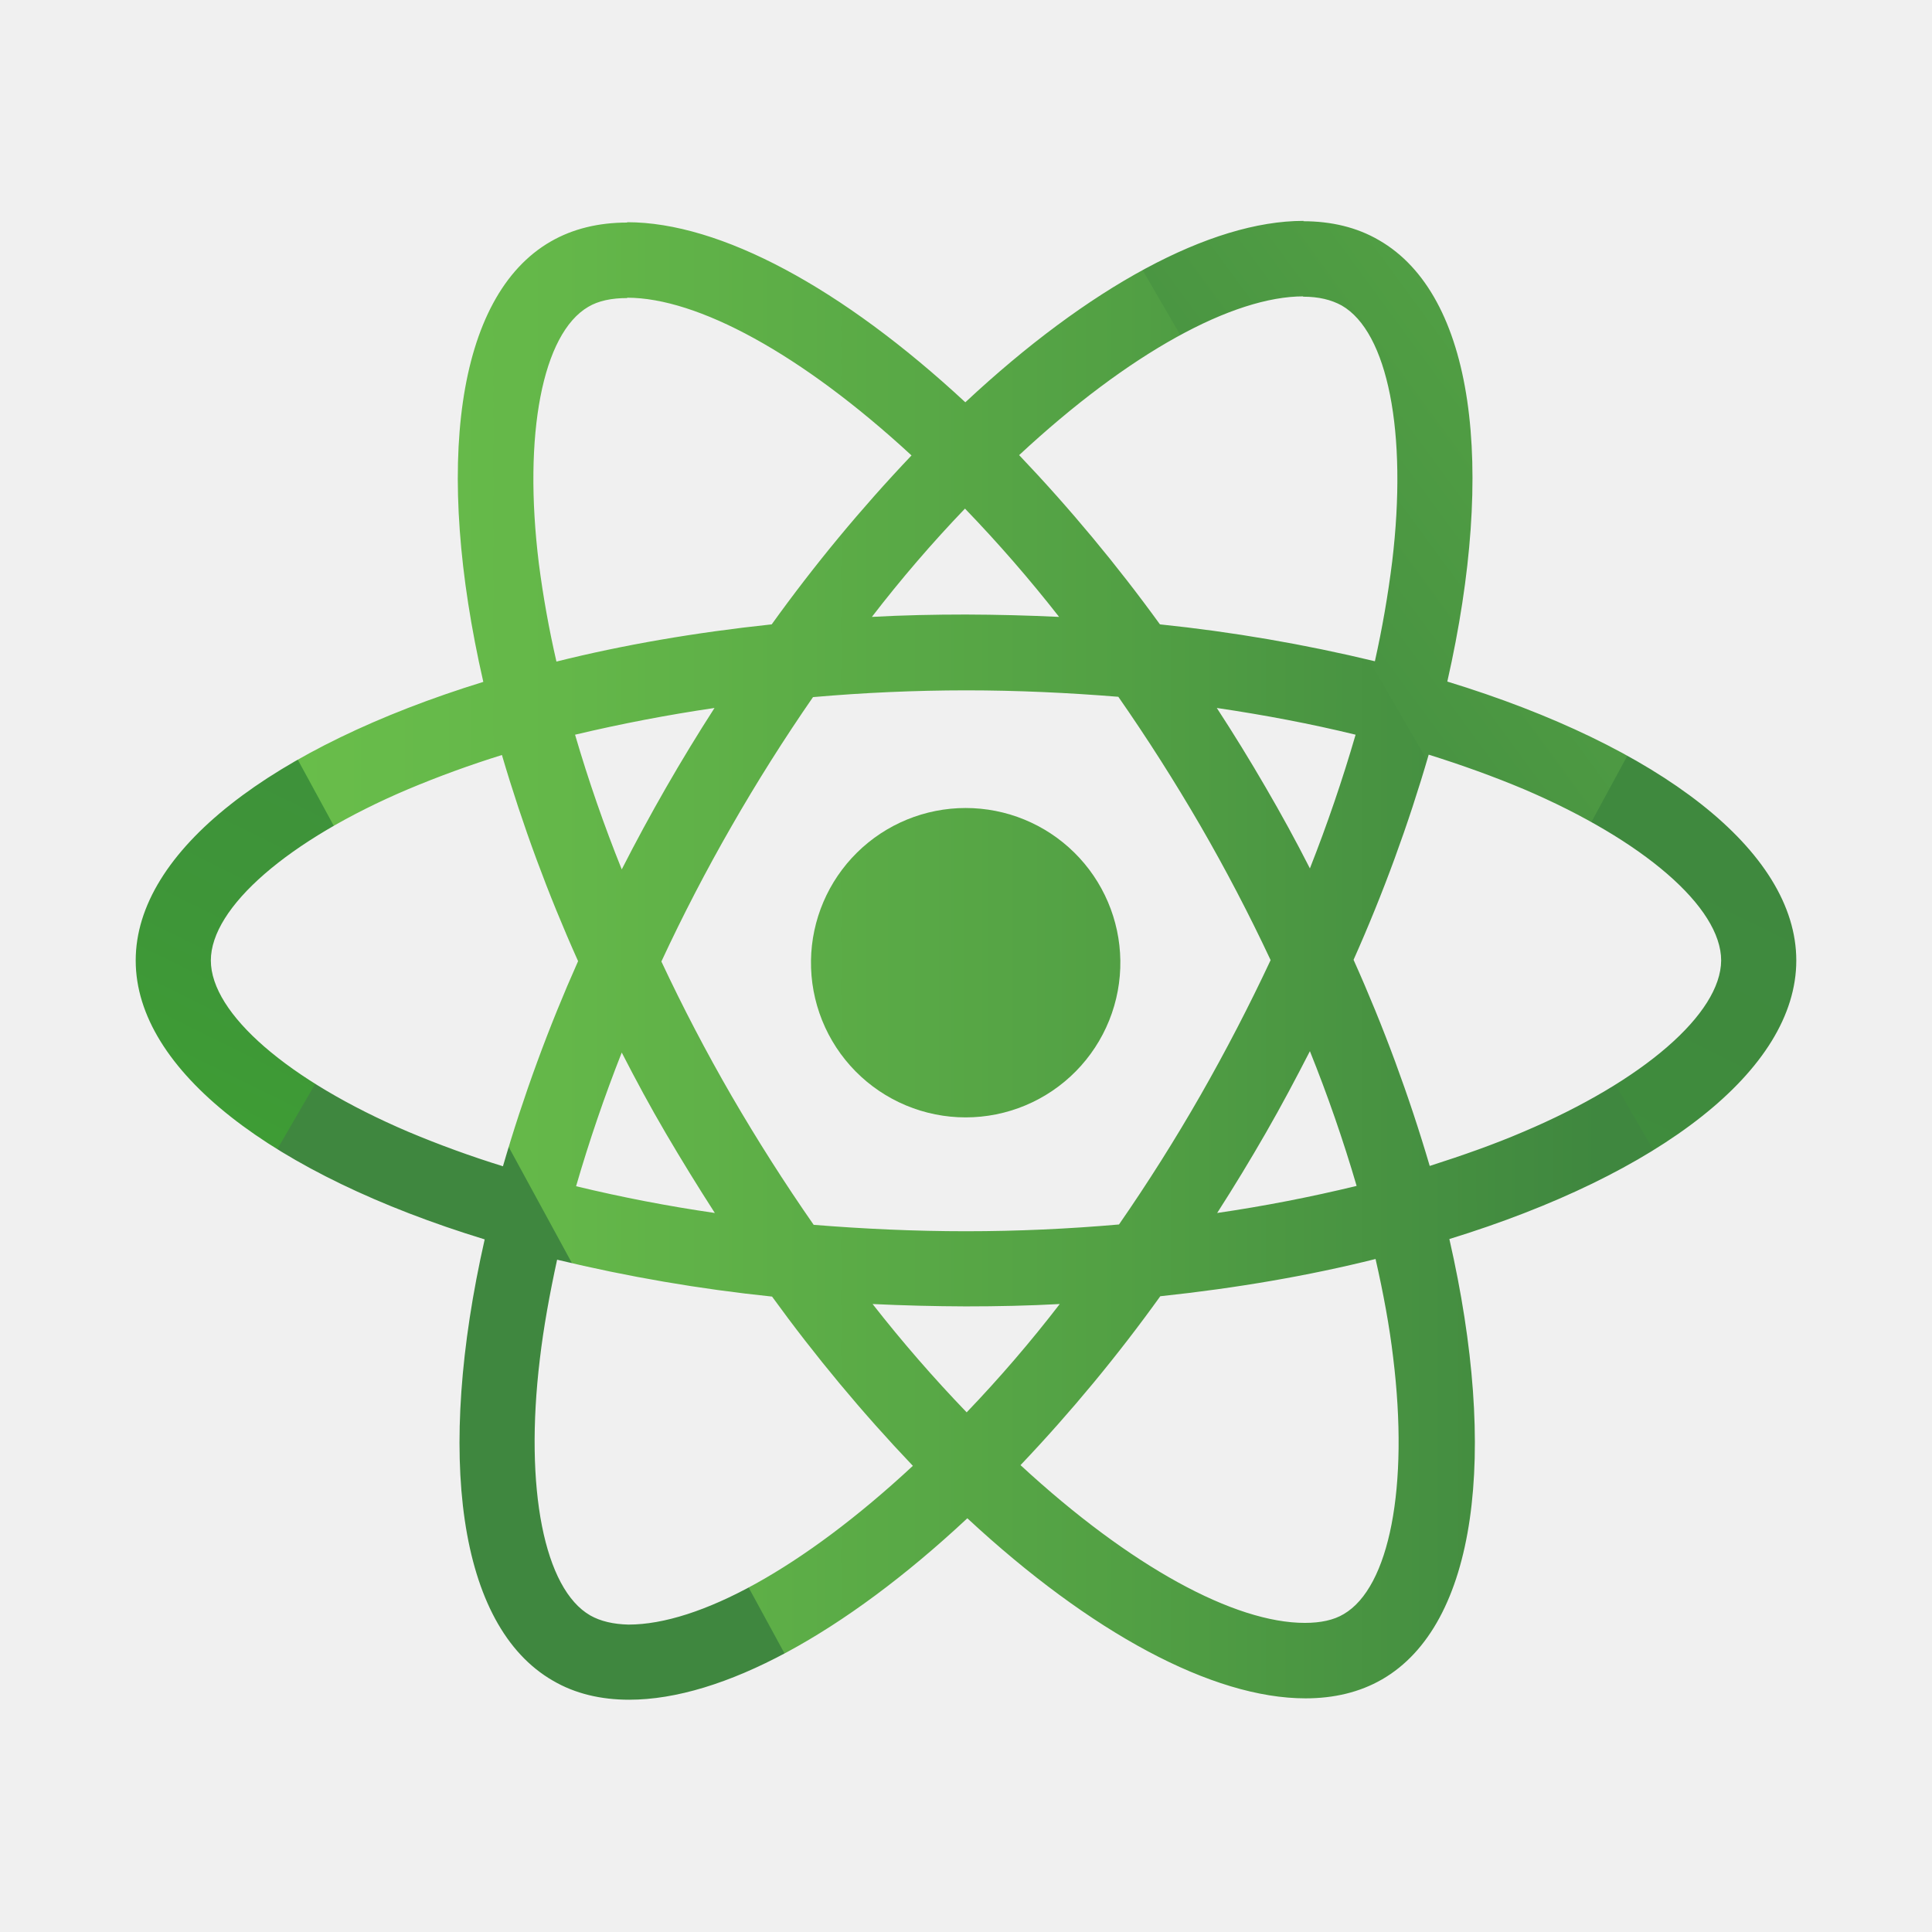
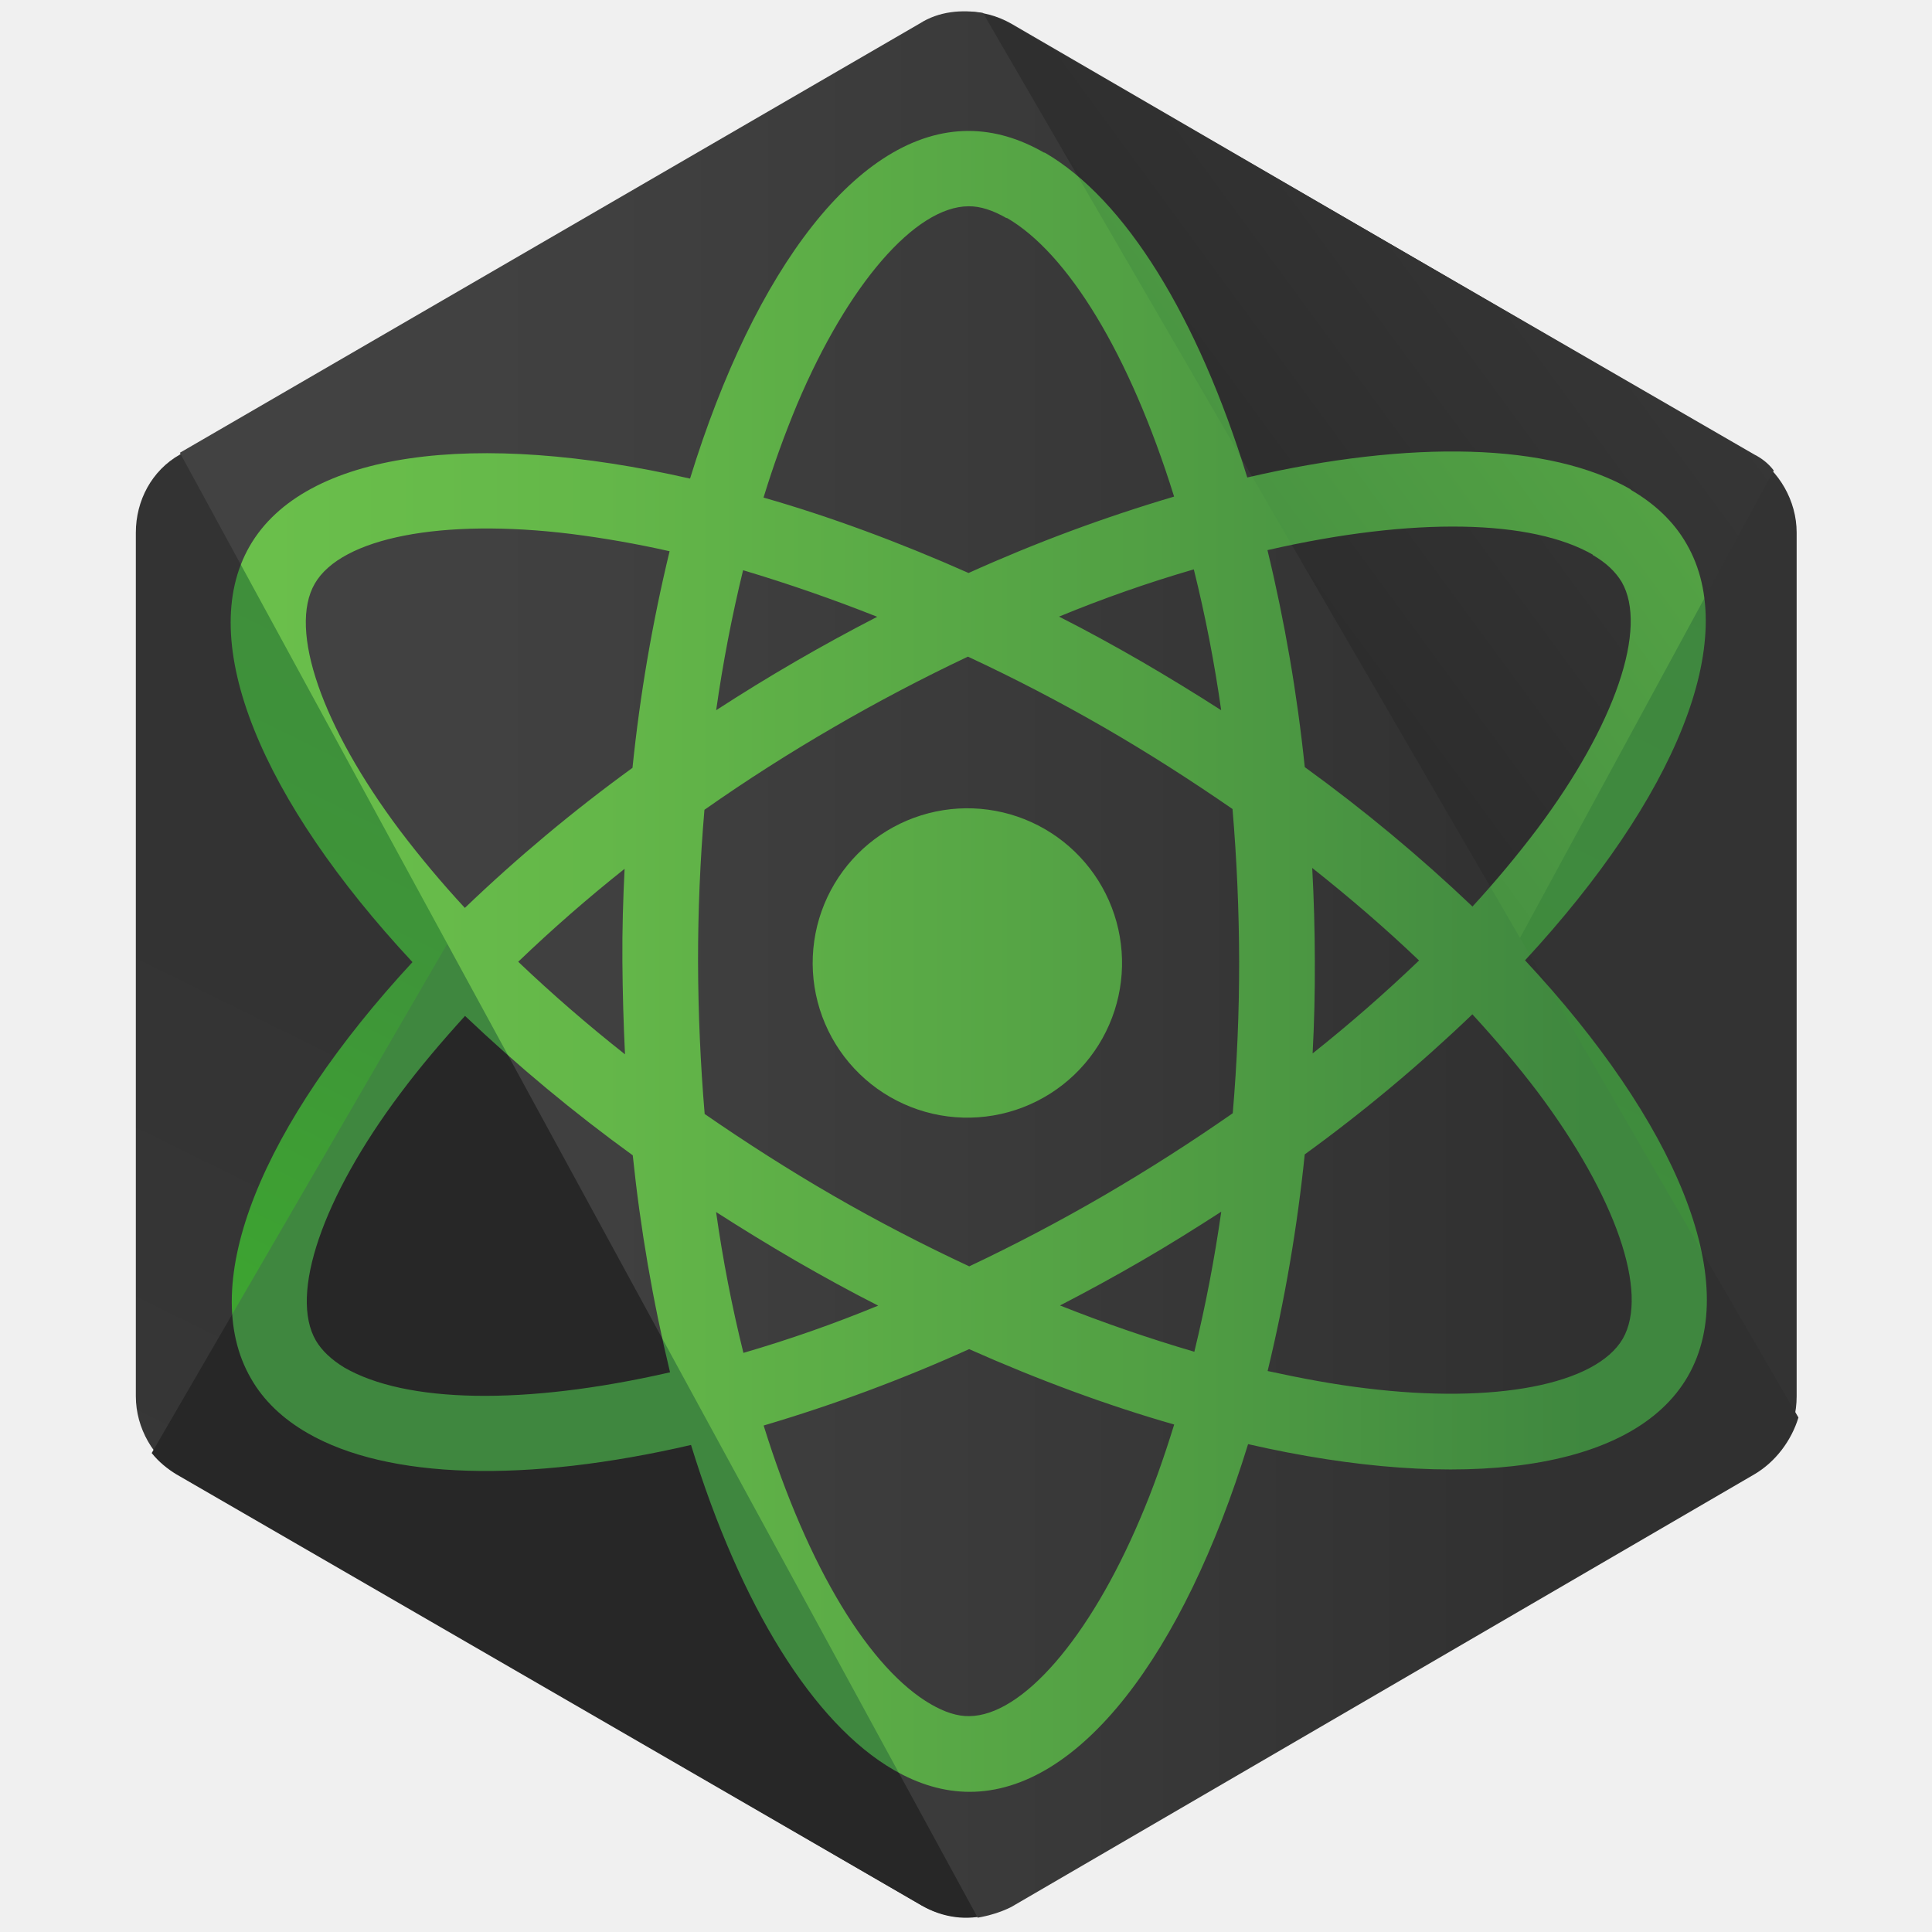
<svg xmlns="http://www.w3.org/2000/svg" width="512" height="512" viewBox="0 0 512 512" fill="none">
-   <g clip-path="url(#clip0_1_7)">
-     <mask id="mask0_1_7" style="mask-type:alpha" maskUnits="userSpaceOnUse" x="-201" y="-201" width="914" height="914">
-       <path d="M296.902 254.536C296.98 259.968 295.977 265.362 293.952 270.404C291.927 275.445 288.92 280.034 285.106 283.903C281.292 287.773 276.747 290.845 271.735 292.942C266.723 295.04 261.344 296.12 255.911 296.12C250.478 296.12 245.099 295.04 240.087 292.942C235.075 290.845 230.53 287.773 226.716 283.903C222.902 280.034 219.895 275.445 217.87 270.404C215.845 265.362 214.843 259.968 214.921 254.536C215.076 243.767 219.462 233.491 227.133 225.93C234.803 218.369 245.141 214.13 255.911 214.13C266.682 214.13 277.019 218.369 284.69 225.93C292.36 233.491 296.747 243.767 296.902 254.536Z" fill="white" />
-       <path d="M476.037 254.536C476.037 225.381 439.528 197.749 383.554 180.62C396.477 123.572 390.73 78.176 365.435 63.645C359.604 60.235 352.791 58.627 345.344 58.627V78.625C349.473 78.625 352.791 79.437 355.567 80.961C367.77 87.959 373.06 114.601 368.938 148.867C367.836 157.726 366.308 166.526 364.36 175.238C345.61 170.717 326.58 167.451 307.396 165.463C295.974 149.695 283.508 134.711 270.082 120.61C299.33 93.427 326.776 78.54 345.437 78.54V58.534C320.767 58.534 288.472 76.12 255.822 106.612C223.172 76.297 190.878 58.889 166.208 58.889V78.896C184.776 78.896 212.314 93.697 241.562 120.694C228.204 134.754 215.825 149.712 204.511 165.463C184.243 167.613 165.04 170.93 147.463 175.323C145.484 166.735 143.927 158.056 142.799 149.316C138.576 115.049 143.781 88.408 155.892 81.316C158.583 79.708 162.078 78.989 166.208 78.989V58.982C158.676 58.982 151.855 60.599 145.939 64.009C120.728 78.54 115.075 123.834 128.082 180.705C72.286 197.936 35.963 225.474 35.963 254.536C35.963 283.691 72.472 311.314 128.446 328.451C115.523 385.5 121.27 430.887 146.565 445.418C152.396 448.829 159.209 450.445 166.75 450.445C191.411 450.445 223.705 432.859 256.355 402.358C289.014 432.681 321.3 450.081 345.97 450.081C353.51 450.081 360.323 448.473 366.247 445.063C391.45 430.532 397.103 385.229 384.095 328.358C439.714 311.229 476.037 283.598 476.037 254.536ZM359.248 194.703C355.76 206.695 351.719 218.519 347.138 230.137C343.429 222.848 339.509 215.669 335.383 208.607C331.261 201.5 326.955 194.502 322.468 187.619C335.205 189.498 347.493 191.834 359.248 194.703ZM318.16 290.233C311.447 301.958 304.236 313.39 296.546 324.499C283.183 325.667 269.634 326.293 256 326.293C242.459 326.293 228.91 325.667 215.632 324.592C207.937 313.528 200.696 302.156 193.924 290.503C187.195 278.879 180.972 266.969 175.272 254.807C180.943 242.612 187.138 230.668 193.84 219.008C200.555 207.285 207.766 195.852 215.454 184.742C228.937 183.56 242.465 182.961 256 182.948C269.549 182.948 283.09 183.582 296.368 184.657C304.065 195.72 311.306 207.093 318.076 218.746C324.805 230.371 331.028 242.281 336.728 254.443C331.024 266.618 324.829 278.558 318.16 290.233ZM347.138 278.571C351.844 290.263 355.977 302.179 359.519 314.276C347.318 317.24 334.985 319.635 322.561 321.453C327.04 314.473 331.346 307.385 335.476 300.194C339.606 293.017 343.456 285.747 347.138 278.571ZM256.178 374.287C247.381 365.152 239.059 355.57 231.246 345.58C239.461 345.97 247.683 346.179 255.907 346.207C264.344 346.207 272.681 346.029 280.847 345.58C273.146 355.586 264.911 365.168 256.178 374.287ZM189.439 321.453C177.078 319.659 164.808 317.293 152.667 314.361C156.151 302.371 160.189 290.55 164.769 278.935C168.451 286.111 172.31 293.288 176.524 300.464C180.685 307.548 184.991 314.546 189.439 321.453ZM255.729 134.785C264.531 143.915 272.856 153.494 280.67 163.483C272.452 163.093 264.227 162.884 256 162.857C247.571 162.857 239.226 163.034 231.06 163.483C238.759 153.479 246.994 143.899 255.729 134.785ZM189.354 187.619C180.447 201.458 172.242 215.736 164.769 230.4C160.064 218.71 155.935 206.797 152.396 194.703C164.607 191.806 176.938 189.442 189.354 187.619ZM108.169 299.923C76.416 286.374 55.876 268.618 55.876 254.536C55.876 240.454 76.416 222.597 108.169 209.141C116.302 205.727 124.594 202.705 133.016 200.085C138.503 218.73 145.247 236.981 153.2 254.714C145.336 272.36 138.683 290.521 133.287 309.071C124.769 306.436 116.387 303.383 108.169 299.923ZM156.433 428.111C144.23 421.112 138.94 394.471 143.062 360.204C144.052 351.767 145.668 342.889 147.64 333.834C166.391 338.351 185.421 341.616 204.604 343.609C216.029 359.375 228.494 374.359 241.918 388.462C212.678 415.637 185.224 430.532 166.563 430.532C162.527 430.439 159.124 429.635 156.433 428.111ZM369.201 359.756C373.424 394.022 368.219 420.664 356.108 427.747C353.417 429.364 349.922 430.083 345.792 430.083C327.224 430.083 299.686 415.281 270.446 388.276C283.801 374.219 296.177 359.264 307.489 343.516C327.766 341.366 346.96 338.048 364.538 333.648C366.602 342.711 368.219 351.411 369.201 359.756ZM403.738 299.923C396.028 303.24 387.591 306.202 378.891 308.987C373.405 290.342 366.662 272.09 358.707 254.358C366.574 236.711 373.227 218.546 378.62 199.992C387.506 202.776 395.935 205.823 403.831 209.141C435.584 222.69 456.124 240.454 456.124 254.536C456.039 268.618 435.491 286.467 403.738 299.923Z" fill="white" />
+   <g clip-path="url(#clip0_34_3)">
+     <path d="M267.97 6.254C260.5 2.025 251.632 2.025 244.165 6.254L47.668 120.464C40.201 124.694 36 132.683 36 141.145V370.03C36 378.492 40.667 386.48 47.668 390.711L244.165 504.92C251.632 509.148 260.5 509.148 267.97 504.92L464.464 390.711C471.934 386.48 476.132 378.492 476.132 370.03V141.145C476.132 132.683 471.466 124.694 464.464 120.464L267.97 6.254Z" fill="url(#paint0_linear_34_3)" />
+     <path d="M464.931 120.464L267.502 6.254C265.634 5.314 263.301 4.374 261.433 3.905L40.202 385.071C42.068 387.419 44.401 389.3 46.735 390.711L244.166 504.92C249.765 508.208 256.301 509.148 262.367 507.269L470.067 124.694C468.666 122.815 466.798 121.404 464.931 120.464Z" fill="url(#paint1_linear_34_3)" />
+     <path d="M464.936 390.704C470.538 387.413 474.739 381.774 476.605 375.663L260.504 3.428C254.905 2.488 248.836 2.956 243.703 6.247L47.672 119.986L259.103 508.202C261.904 507.732 265.173 506.791 267.973 505.383L464.936 390.704Z" fill="url(#paint2_linear_34_3)" />
+     <mask id="mask0_34_3" style="mask-type:alpha" maskUnits="userSpaceOnUse" x="-369" y="-369" width="1250" height="1250">
+       <path d="M292.154 275.183C289.505 279.926 285.94 284.096 281.666 287.45C277.391 290.804 272.493 293.274 267.255 294.718C262.017 296.162 256.545 296.55 251.156 295.861C245.767 295.171 240.568 293.417 235.863 290.7C231.158 287.983 227.04 284.359 223.748 280.037C220.456 275.714 218.056 270.781 216.688 265.523C215.319 260.265 215.01 254.788 215.777 249.409C216.544 244.031 218.373 238.858 221.156 234.192C226.675 224.943 235.612 218.238 246.035 215.525C256.458 212.812 267.53 214.31 276.858 219.695C286.185 225.081 293.019 233.92 295.881 244.303C298.743 254.686 297.404 265.779 292.154 275.183Z" fill="white" />
+       <path d="M447.29 364.751C461.867 339.502 444.065 297.317 404.155 254.496C443.871 211.552 461.592 169.365 446.95 144.133C443.606 138.264 438.51 133.465 432.06 129.741L422.061 147.06C425.638 149.125 428.105 151.488 429.747 154.195C436.816 166.358 428.076 192.075 407.374 219.689C401.99 226.81 396.267 233.668 390.223 240.238C376.246 226.948 361.398 214.604 345.778 203.291C343.771 183.924 340.467 164.714 335.891 145.79C374.812 136.872 406.024 137.703 422.184 147.033L432.188 129.707C410.823 117.373 374.062 116.455 330.54 126.537C317.422 83.959 298.158 52.736 276.793 40.401L266.79 57.727C282.87 67.011 299.318 93.599 311.149 131.603C292.551 137.1 274.352 143.864 256.678 151.848C238.05 143.576 219.761 136.847 202.343 131.862C204.922 123.436 207.914 115.142 211.307 107.008C224.784 75.221 242.612 54.752 256.646 54.665C259.78 54.618 263.167 55.743 266.744 57.808L276.747 40.481C270.224 36.715 263.508 34.705 256.68 34.701C227.581 34.679 200.038 71.078 182.868 126.834C125.931 113.858 80.705 119.545 66.174 144.713C51.597 169.962 69.403 212.139 109.31 254.968C69.594 297.912 51.877 340.091 66.518 365.323C69.862 371.193 74.954 375.999 81.484 379.769C102.842 392.1 139.603 393.017 183.129 382.928C196.25 425.517 215.511 456.729 236.876 469.064C243.406 472.834 250.11 474.848 256.945 474.856C286.037 474.874 313.584 438.467 330.755 382.712C387.486 395.687 432.759 389.919 447.29 364.751ZM376.064 254.539C367.048 263.181 357.636 271.4 347.859 279.171C348.291 271.004 348.486 262.826 348.444 254.648C348.428 246.432 348.198 238.218 347.753 230.015C357.844 238.01 367.318 246.177 376.064 254.539ZM292.716 316.727C281.04 323.524 269.078 329.819 256.864 335.595C244.708 329.925 232.661 323.693 220.853 316.876C209.127 310.105 197.706 302.788 186.744 295.218C185.613 281.789 185.027 268.32 184.989 254.843C184.974 241.411 185.539 227.985 186.684 214.602C197.692 206.877 209.029 199.631 220.663 192.884C232.341 186.089 244.302 179.793 256.515 174.016C268.783 179.733 280.798 185.979 292.526 192.735C304.26 199.509 315.669 206.829 326.631 214.399C327.765 227.828 328.35 241.298 328.386 254.775C328.401 268.207 327.836 281.633 326.691 295.015C315.663 302.707 304.329 309.95 292.716 316.727ZM323.642 321.116C321.872 333.595 319.493 345.981 316.512 358.228C304.464 354.694 292.586 350.602 280.917 345.964C288.286 342.159 295.559 338.174 302.731 334.011C309.896 329.86 316.866 325.49 323.642 321.116ZM197.011 358.528C193.96 346.218 191.544 333.76 189.772 321.202C196.691 325.647 203.708 329.939 210.816 334.075C218.123 338.293 225.431 342.308 232.728 346.003C221.056 350.816 209.133 354.998 197.011 358.528ZM165.63 279.403C155.822 271.67 146.379 263.485 137.331 254.875C146.343 246.234 155.751 238.015 165.525 230.247C165.124 238.302 164.878 246.447 164.94 254.769C165.001 262.984 165.231 271.197 165.63 279.403ZM316.373 150.889C319.431 163.197 321.851 175.655 323.623 188.213C316.701 183.766 309.682 179.473 302.572 175.335C295.272 171.121 287.957 167.103 280.66 163.408C292.329 158.593 304.251 154.414 316.373 150.889ZM232.473 163.458C217.84 170.989 203.595 179.251 189.792 188.214C191.562 175.738 193.942 163.356 196.925 151.113C208.948 154.709 220.809 158.828 232.473 163.458ZM106.013 220.123C85.289 192.512 76.379 166.866 83.42 154.67C90.461 142.474 117.177 137.28 151.404 141.503C160.155 142.613 168.847 144.142 177.45 146.084C172.88 164.974 169.594 184.152 167.616 203.486C151.983 214.836 137.14 227.238 123.192 240.604C117.133 234.063 111.4 227.228 106.013 220.123ZM83.717 355.269C76.648 343.106 85.388 317.389 106.09 289.775C111.167 282.962 117.005 276.082 123.241 269.226C137.221 282.513 152.068 294.856 167.686 306.173C169.696 325.539 172.999 344.749 177.573 363.674C138.664 372.589 107.441 371.761 91.28 362.43C87.83 360.331 85.286 357.934 83.717 355.269ZM302.157 402.455C288.681 434.243 270.853 454.712 256.823 454.792C253.684 454.846 250.297 453.721 246.721 451.656C230.641 442.372 214.192 415.785 202.373 377.777C220.967 372.281 239.163 365.518 256.833 357.535C275.468 365.812 293.749 372.536 311.172 377.514C308.429 386.395 305.479 394.738 302.157 402.455ZM361.983 367.907C353.648 366.925 344.86 365.272 335.933 363.333C340.505 344.443 343.791 325.266 345.767 305.931C361.405 294.582 376.249 282.178 390.196 268.806C396.499 275.66 402.276 282.513 407.455 289.334C428.18 316.944 437.085 342.598 430.044 354.794C422.93 366.947 396.21 372.13 361.983 367.907Z" fill="white" />
    </mask>
-     <g mask="url(#mask0_1_7)">
-       <path d="M262.985 -7.581C255.103 -12.043 245.744 -12.043 237.864 -7.581L30.501 112.945C22.62 117.41 18.187 125.84 18.187 134.77V376.313C18.187 385.242 23.113 393.672 30.501 398.137L237.864 518.662C245.744 523.125 255.103 523.125 262.985 518.662L470.346 398.137C478.229 393.672 482.66 385.242 482.66 376.313V134.77C482.66 125.84 477.736 117.41 470.346 112.945L262.985 -7.581Z" fill="url(#paint0_linear_1_7)" />
-       <path d="M470.839 112.945L262.492 -7.581C260.521 -8.573 258.059 -9.565 256.088 -10.06L22.622 392.185C24.591 394.664 27.053 396.648 29.516 398.137L237.865 518.662C243.774 522.133 250.671 523.124 257.073 521.141L476.259 117.409C474.781 115.426 472.809 113.937 470.839 112.945Z" fill="url(#paint1_linear_1_7)" />
-       <path d="M470.845 398.13C476.756 394.657 481.189 388.706 483.158 382.257L255.107 -10.563C249.198 -11.555 242.793 -11.061 237.377 -7.588L30.505 112.441L253.629 522.126C256.584 521.629 260.034 520.636 262.989 519.151L470.845 398.13Z" fill="url(#paint2_linear_1_7)" />
+     <g mask="url(#mask0_34_3)">
+       <path d="M267.97 6.254C260.5 2.025 251.632 2.025 244.165 6.254L47.668 120.464C40.201 124.694 36 132.683 36 141.145V370.03C36 378.492 40.667 386.48 47.668 390.711L244.165 504.92C251.632 509.148 260.5 509.148 267.97 504.92L464.464 390.711C471.934 386.48 476.132 378.492 476.132 370.03V141.145C476.132 132.683 471.466 124.694 464.464 120.464L267.97 6.254Z" fill="url(#paint3_linear_34_3)" />
+       <path d="M464.931 120.464L267.502 6.254C265.634 5.314 263.301 4.374 261.433 3.905L40.202 385.071C42.068 387.419 44.401 389.3 46.735 390.711L244.166 504.92C249.765 508.208 256.301 509.148 262.367 507.269L470.067 124.694C468.666 122.815 466.798 121.404 464.931 120.464Z" fill="url(#paint4_linear_34_3)" />
+       <path d="M464.936 390.704C470.538 387.413 474.739 381.774 476.605 375.663L260.504 3.428C254.905 2.488 248.836 2.956 243.703 6.247L47.672 119.986L259.103 508.202C261.904 507.732 265.173 506.791 267.973 505.383L464.936 390.704Z" fill="url(#paint5_linear_34_3)" />
    </g>
  </g>
  <defs>
-     <linearGradient id="paint0_linear_1_7" x1="334.877" y1="82.183" x2="145.276" y2="466.285" gradientUnits="userSpaceOnUse">
+     <linearGradient id="paint0_linear_34_3" x1="336.094" y1="91.314" x2="156.429" y2="455.287" gradientUnits="userSpaceOnUse">
+       <stop stop-color="#333333" />
+       <stop offset="0.33" stop-color="#333333" />
+       <stop offset="0.637" stop-color="#333333" />
+       <stop offset="0.934" stop-color="#363636" />
+       <stop offset="1" stop-color="#383838" />
+     </linearGradient>
+     <linearGradient id="paint1_linear_34_3" x1="226.204" y1="282.314" x2="727.161" y2="-85.251" gradientUnits="userSpaceOnUse">
+       <stop offset="0.138" stop-color="#272727" />
+       <stop offset="0.402" stop-color="#333333" />
+       <stop offset="0.713" stop-color="#404040" />
+       <stop offset="0.908" stop-color="#424242" />
+     </linearGradient>
+     <linearGradient id="paint2_linear_34_3" x1="28.8" y1="255.506" x2="483.482" y2="255.506" gradientUnits="userSpaceOnUse">
+       <stop offset="0.092" stop-color="#424242" />
+       <stop offset="0.287" stop-color="#404040" />
+       <stop offset="0.598" stop-color="#383838" />
+       <stop offset="0.862" stop-color="#303030" />
+     </linearGradient>
+     <linearGradient id="paint3_linear_34_3" x1="336.094" y1="91.314" x2="156.429" y2="455.287" gradientUnits="userSpaceOnUse">
      <stop stop-color="#3F873F" />
      <stop offset="0.33" stop-color="#3F8B3D" />
      <stop offset="0.637" stop-color="#3E9638" />
      <stop offset="0.934" stop-color="#3DA92E" />
      <stop offset="1" stop-color="#3DAE2B" />
    </linearGradient>
-     <linearGradient id="paint1_linear_1_7" x1="218.91" y1="283.746" x2="747.571" y2="-104.147" gradientUnits="userSpaceOnUse">
+     <linearGradient id="paint4_linear_34_3" x1="226.204" y1="282.314" x2="727.161" y2="-85.251" gradientUnits="userSpaceOnUse">
      <stop offset="0.138" stop-color="#3F873F" />
      <stop offset="0.402" stop-color="#52A044" />
      <stop offset="0.713" stop-color="#64B749" />
      <stop offset="0.908" stop-color="#6ABF4B" />
    </linearGradient>
-     <linearGradient id="paint2_linear_1_7" x1="10.589" y1="255.455" x2="490.416" y2="255.455" gradientUnits="userSpaceOnUse">
+     <linearGradient id="paint5_linear_34_3" x1="28.8" y1="255.506" x2="483.482" y2="255.506" gradientUnits="userSpaceOnUse">
      <stop offset="0.092" stop-color="#6ABF4B" />
      <stop offset="0.287" stop-color="#64B749" />
      <stop offset="0.598" stop-color="#52A044" />
      <stop offset="0.862" stop-color="#3F873F" />
    </linearGradient>
-     <clipPath id="clip0_1_7">
+     <clipPath id="clip0_34_3">
      <rect width="512" height="512" fill="white" />
    </clipPath>
  </defs>
</svg>
